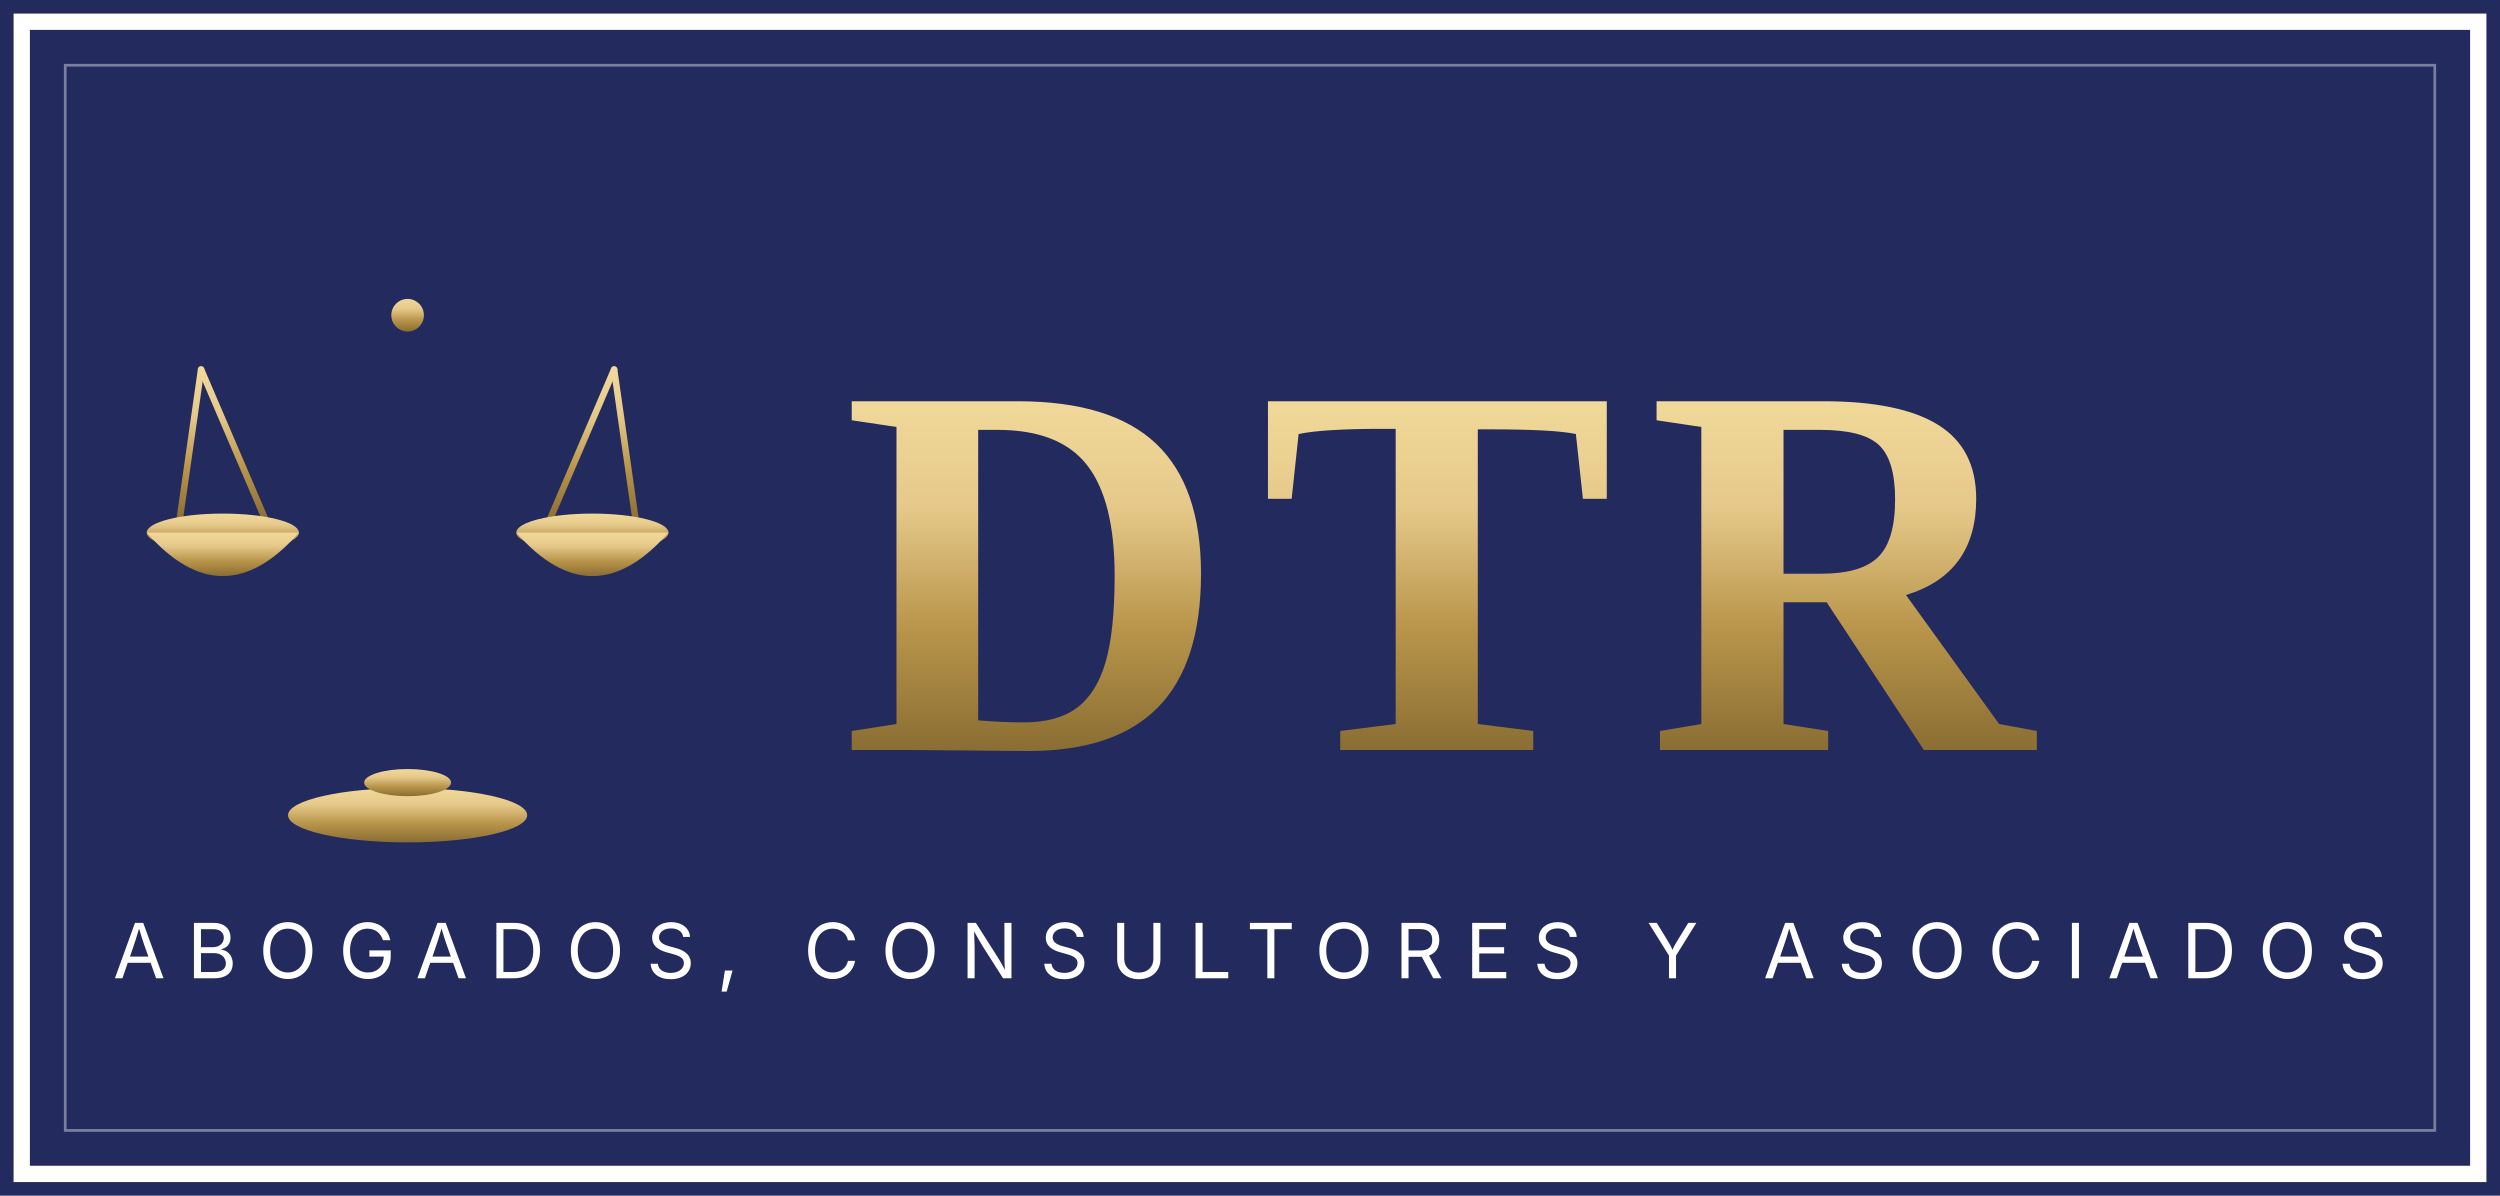
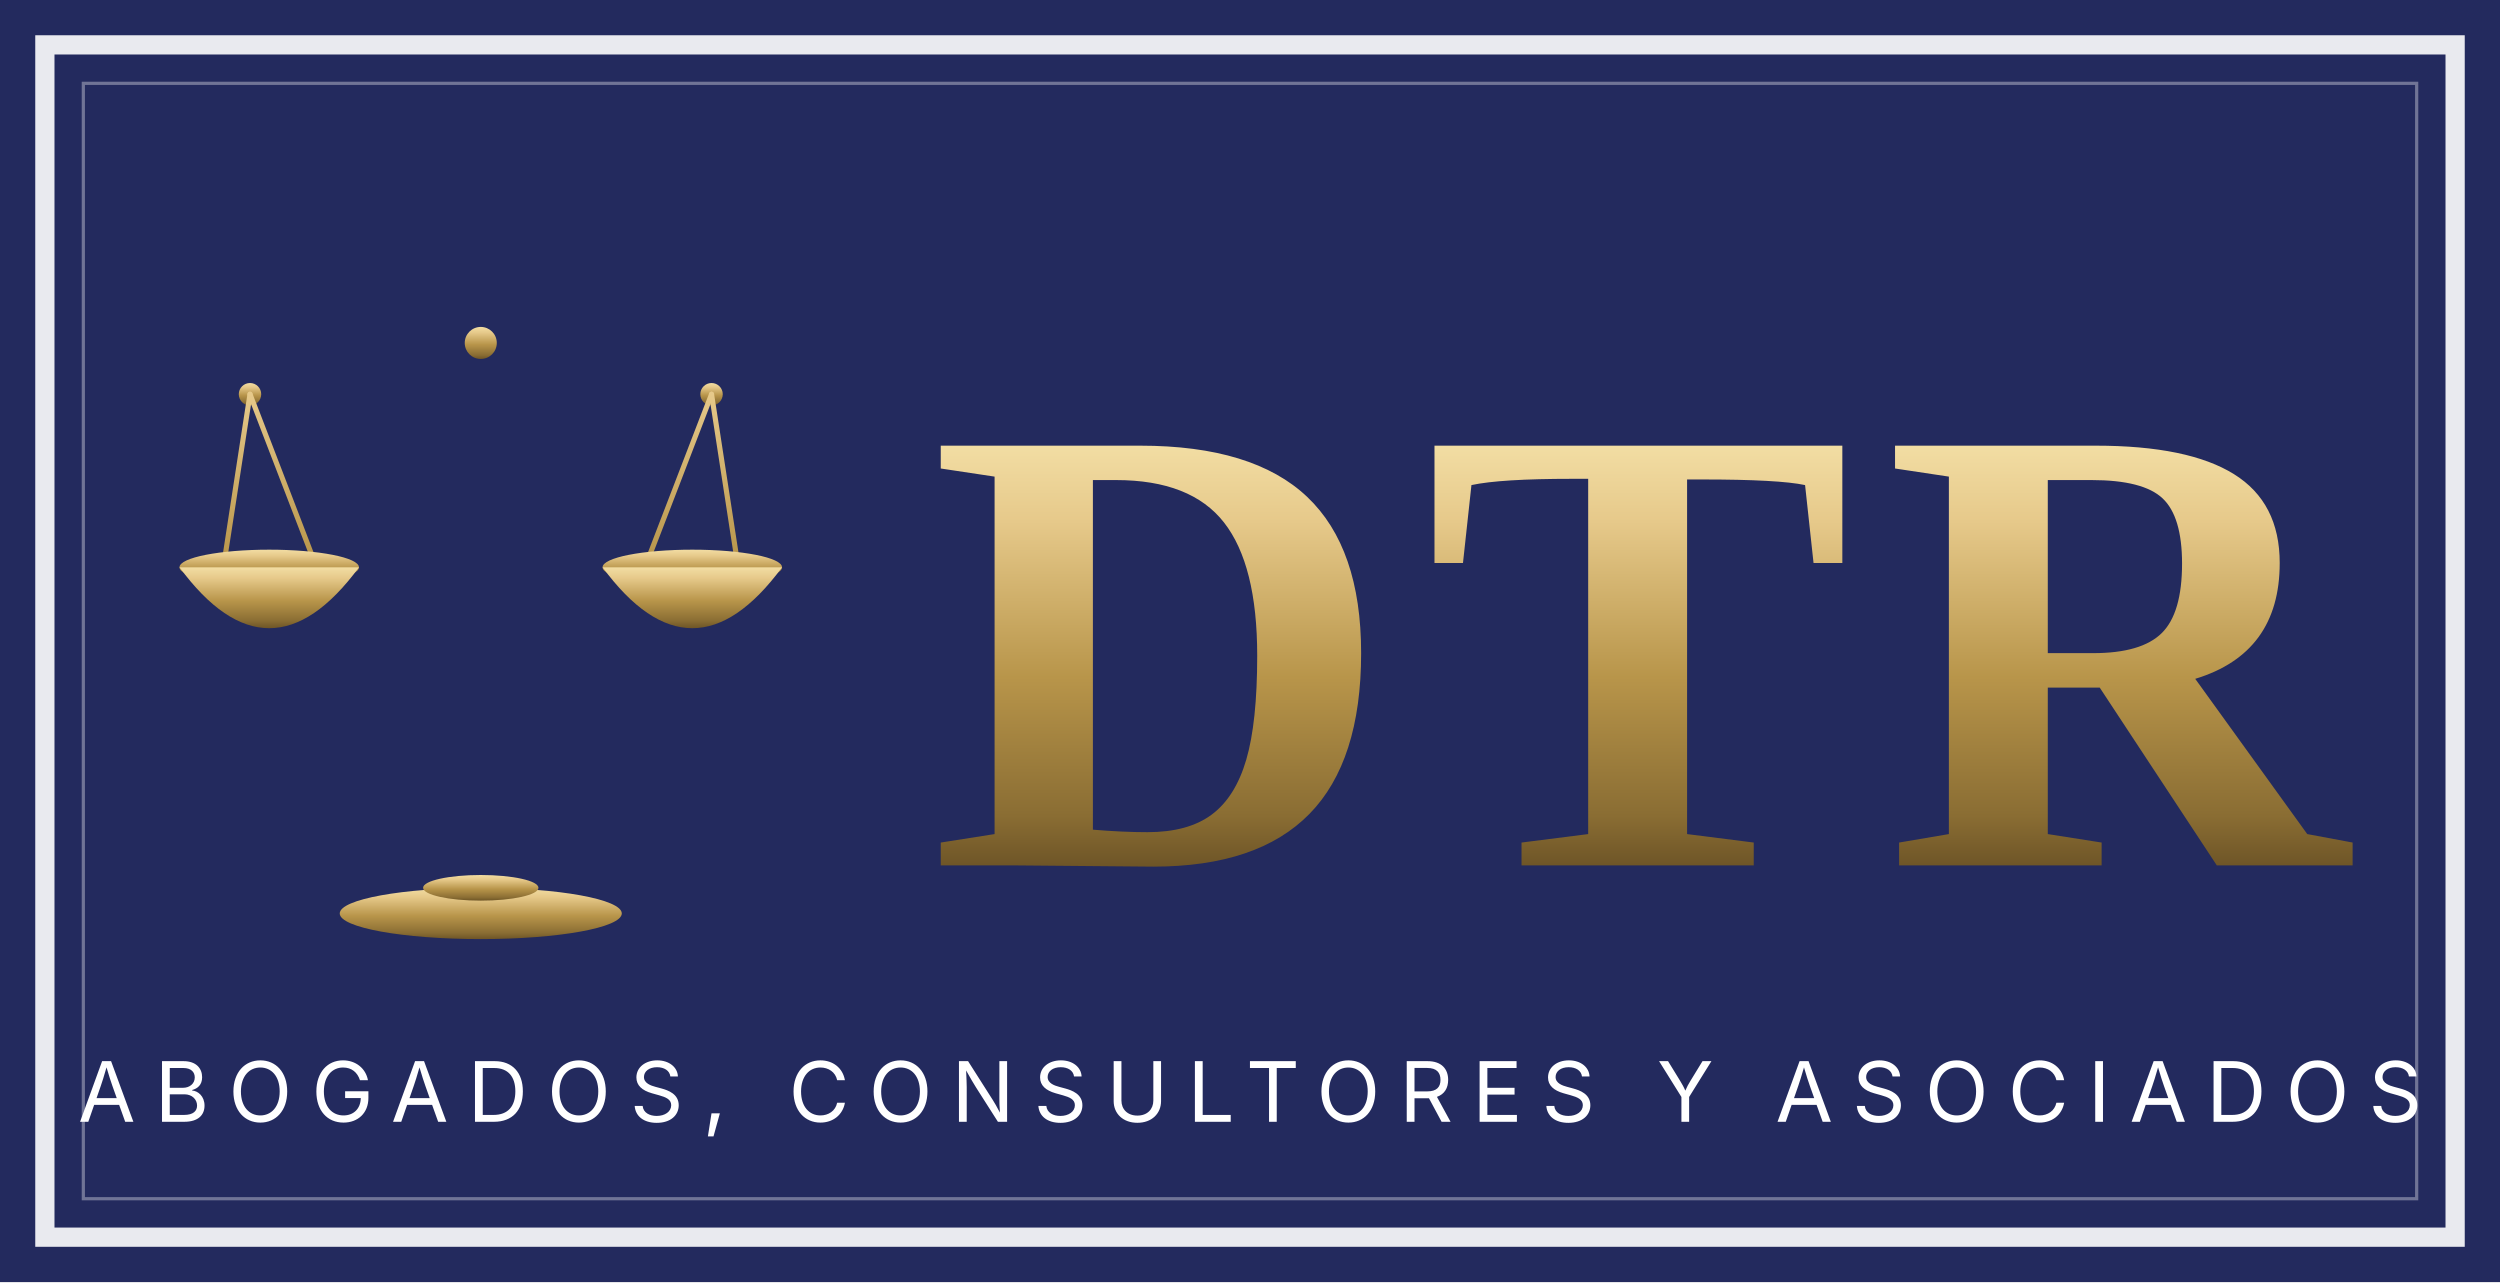
- <svg xmlns="http://www.w3.org/2000/svg" viewBox="0 0 460 220" role="img" aria-label="DTR Abogados, Consultores y Asociados">
+ <svg xmlns="http://www.w3.org/2000/svg" viewBox="0 0 780 400" role="img" aria-label="DTR Abogados, Consultores y Asociados">
  <defs>
-     <linearGradient id="goldGrad" x1="0" y1="0" x2="0" y2="1">
-       <stop offset="0%" stop-color="#f0d99a" />
-       <stop offset="30%" stop-color="#e6c98a" />
-       <stop offset="65%" stop-color="#b8954a" />
-       <stop offset="100%" stop-color="#8a6d33" />
+     <linearGradient id="goldMain" x1="0" y1="0" x2="0" y2="1">
+       <stop offset="0%" stop-color="#f2dda3" />
+       <stop offset="18%" stop-color="#e6c98a" />
+       <stop offset="55%" stop-color="#b8954a" />
+       <stop offset="88%" stop-color="#8a6d33" />
+       <stop offset="100%" stop-color="#6e5527" />
+     </linearGradient>
+     <linearGradient id="goldSoft" x1="0" y1="0" x2="0" y2="1">
+       <stop offset="0%" stop-color="#e6c98a" />
+       <stop offset="100%" stop-color="#b8954a" />
    </linearGradient>
  </defs>
-   <rect width="460" height="220" fill="#232a5e" />
-   <rect x="4" y="4" width="452" height="212" fill="none" stroke="#ffffff" stroke-width="3" />
-   <rect x="12" y="12" width="436" height="196" fill="none" stroke="#ffffff" stroke-width="0.5" opacity="0.4" />
-   <g transform="translate(75,110)" fill="none" stroke-linecap="round" stroke-linejoin="round">
-     <line x1="0" y1="-52" x2="0" y2="34" stroke="url(#goldGrad)" stroke-width="3" />
-     <circle cx="0" cy="-52" r="3" fill="url(#goldGrad)" />
-     <line x1="-38" y1="-42" x2="38" y2="-42" stroke="url(#goldGrad)" stroke-width="2.5" />
-     <line x1="-38" y1="-42" x2="-42" y2="-14" stroke="url(#goldGrad)" stroke-width="1.2" />
-     <line x1="-38" y1="-42" x2="-26" y2="-14" stroke="url(#goldGrad)" stroke-width="1.2" />
-     <line x1="38" y1="-42" x2="42" y2="-14" stroke="url(#goldGrad)" stroke-width="1.2" />
-     <line x1="38" y1="-42" x2="26" y2="-14" stroke="url(#goldGrad)" stroke-width="1.2" />
-     <ellipse cx="-34" cy="-12" rx="14" ry="3.5" fill="url(#goldGrad)" />
-     <path d="M-48,-12 Q-34,4 -20,-12" fill="url(#goldGrad)" />
-     <ellipse cx="34" cy="-12" rx="14" ry="3.5" fill="url(#goldGrad)" />
-     <path d="M20,-12 Q34,4 48,-12" fill="url(#goldGrad)" />
-     <ellipse cx="0" cy="40" rx="22" ry="5" fill="url(#goldGrad)" />
-     <ellipse cx="0" cy="34" rx="8" ry="2.5" fill="url(#goldGrad)" />
+   <rect width="780" height="400" fill="#232a5e" />
+   <rect x="14" y="14" width="752" height="372" fill="none" stroke="#ffffff" stroke-width="6" opacity="0.9" />
+   <rect x="26" y="26" width="728" height="348" fill="none" stroke="#ffffff" stroke-width="1" opacity="0.35" />
+   <g transform="translate(150,205)" stroke-linecap="round" stroke-linejoin="round">
+     <circle cx="0" cy="-98" r="5" fill="url(#goldMain)" />
+     <line x1="0" y1="-98" x2="0" y2="72" stroke="url(#goldMain)" stroke-width="5" />
+     <line x1="-72" y1="-82" x2="72" y2="-82" stroke="url(#goldMain)" stroke-width="4" />
+     <circle cx="-72" cy="-82" r="3.5" fill="url(#goldMain)" />
+     <circle cx="72" cy="-82" r="3.5" fill="url(#goldMain)" />
+     <line x1="-72" y1="-82" x2="-80" y2="-30" stroke="url(#goldSoft)" stroke-width="1.6" />
+     <line x1="-72" y1="-82" x2="-52" y2="-30" stroke="url(#goldSoft)" stroke-width="1.6" />
+     <line x1="72" y1="-82" x2="80" y2="-30" stroke="url(#goldSoft)" stroke-width="1.6" />
+     <line x1="72" y1="-82" x2="52" y2="-30" stroke="url(#goldSoft)" stroke-width="1.6" />
+     <ellipse cx="-66" cy="-28" rx="28" ry="5.5" fill="url(#goldMain)" />
+     <path d="M-94,-28 Q-66,10 -38,-28 Z" fill="url(#goldMain)" />
+     <ellipse cx="66" cy="-28" rx="28" ry="5.5" fill="url(#goldMain)" />
+     <path d="M38,-28 Q66,10 94,-28 Z" fill="url(#goldMain)" />
+     <ellipse cx="0" cy="80" rx="44" ry="8" fill="url(#goldMain)" />
+     <ellipse cx="0" cy="72" rx="18" ry="4" fill="url(#goldMain)" />
  </g>
-   <text x="155" y="138" font-family="Georgia, 'Times New Roman', serif" font-size="98" font-weight="700" fill="url(#goldGrad)" letter-spacing="6">DTR</text>
-   <text x="230" y="180" font-family="'Source Sans 3', -apple-system, sans-serif" font-size="14" font-weight="400" fill="#ffffff" text-anchor="middle" letter-spacing="4">ABOGADOS, CONSULTORES Y ASOCIADOS</text>
+   <text x="290" y="270" font-family="Georgia, 'Times New Roman', serif" font-size="200" font-weight="700" fill="url(#goldMain)" letter-spacing="10">DTR</text>
+   <text x="390" y="350" font-family="'Source Sans 3', -apple-system, sans-serif" font-size="26" font-weight="400" fill="#ffffff" text-anchor="middle" letter-spacing="6">ABOGADOS, CONSULTORES Y ASOCIADOS</text>
</svg>
